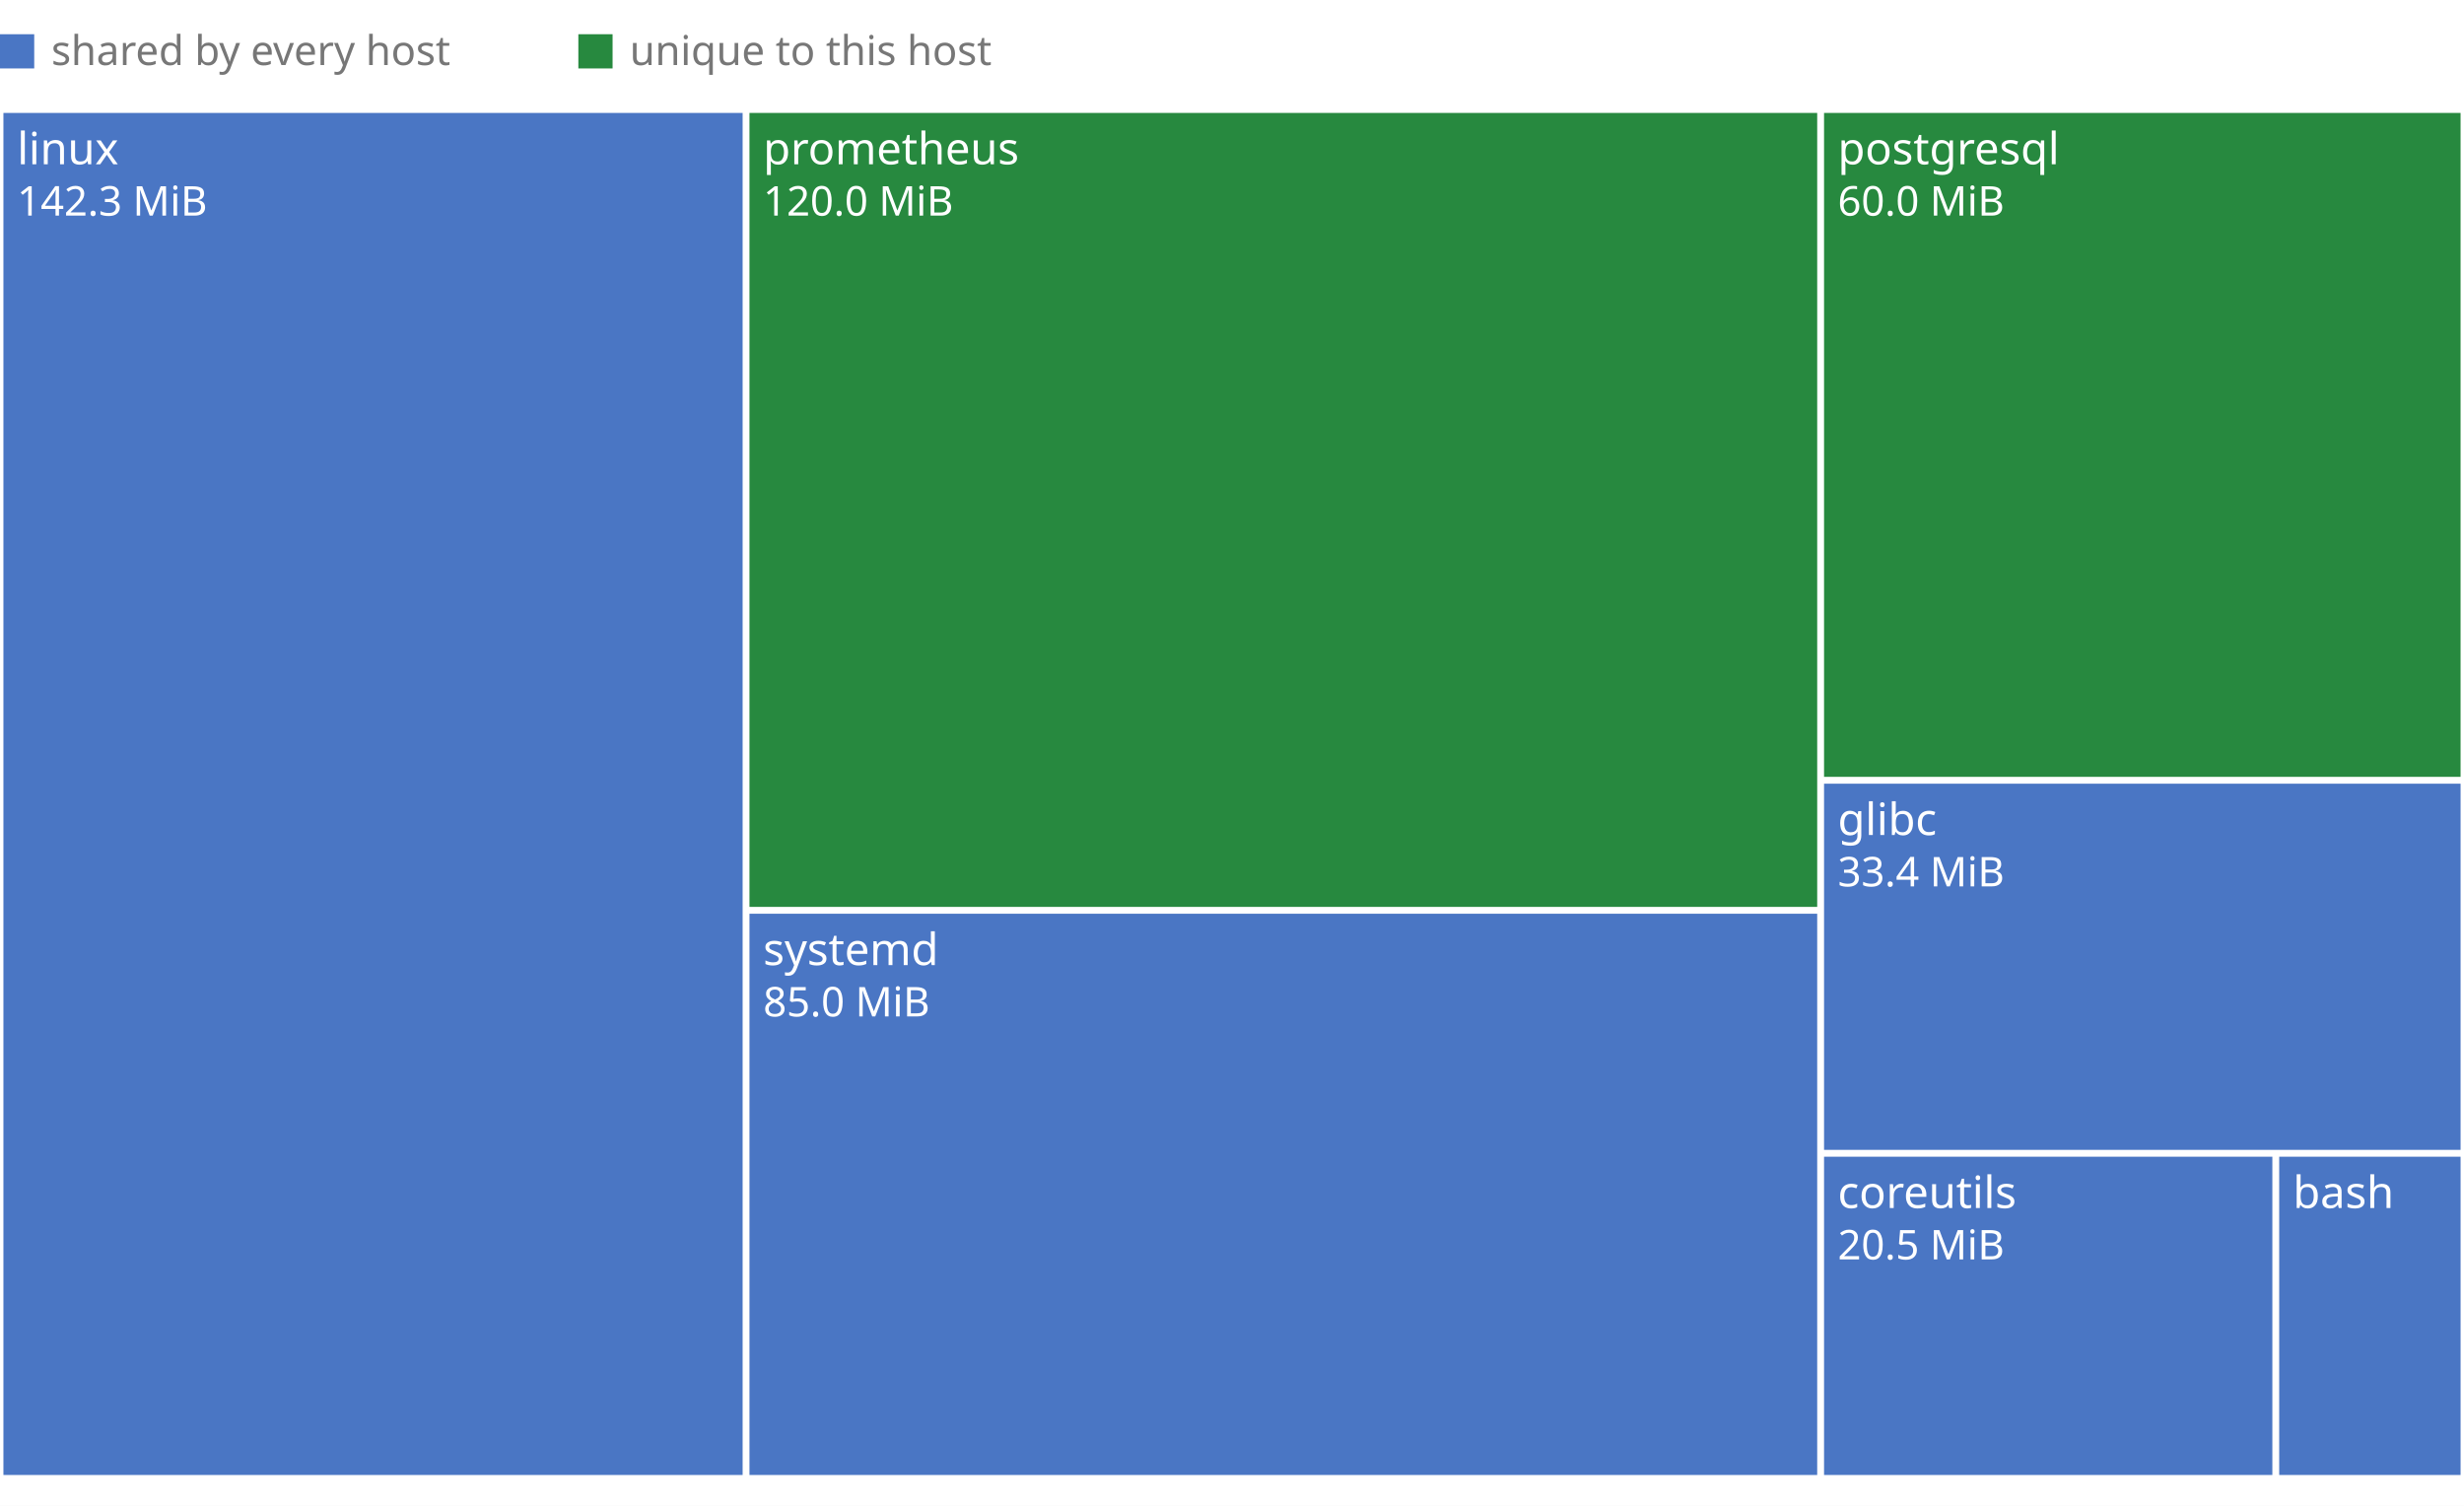
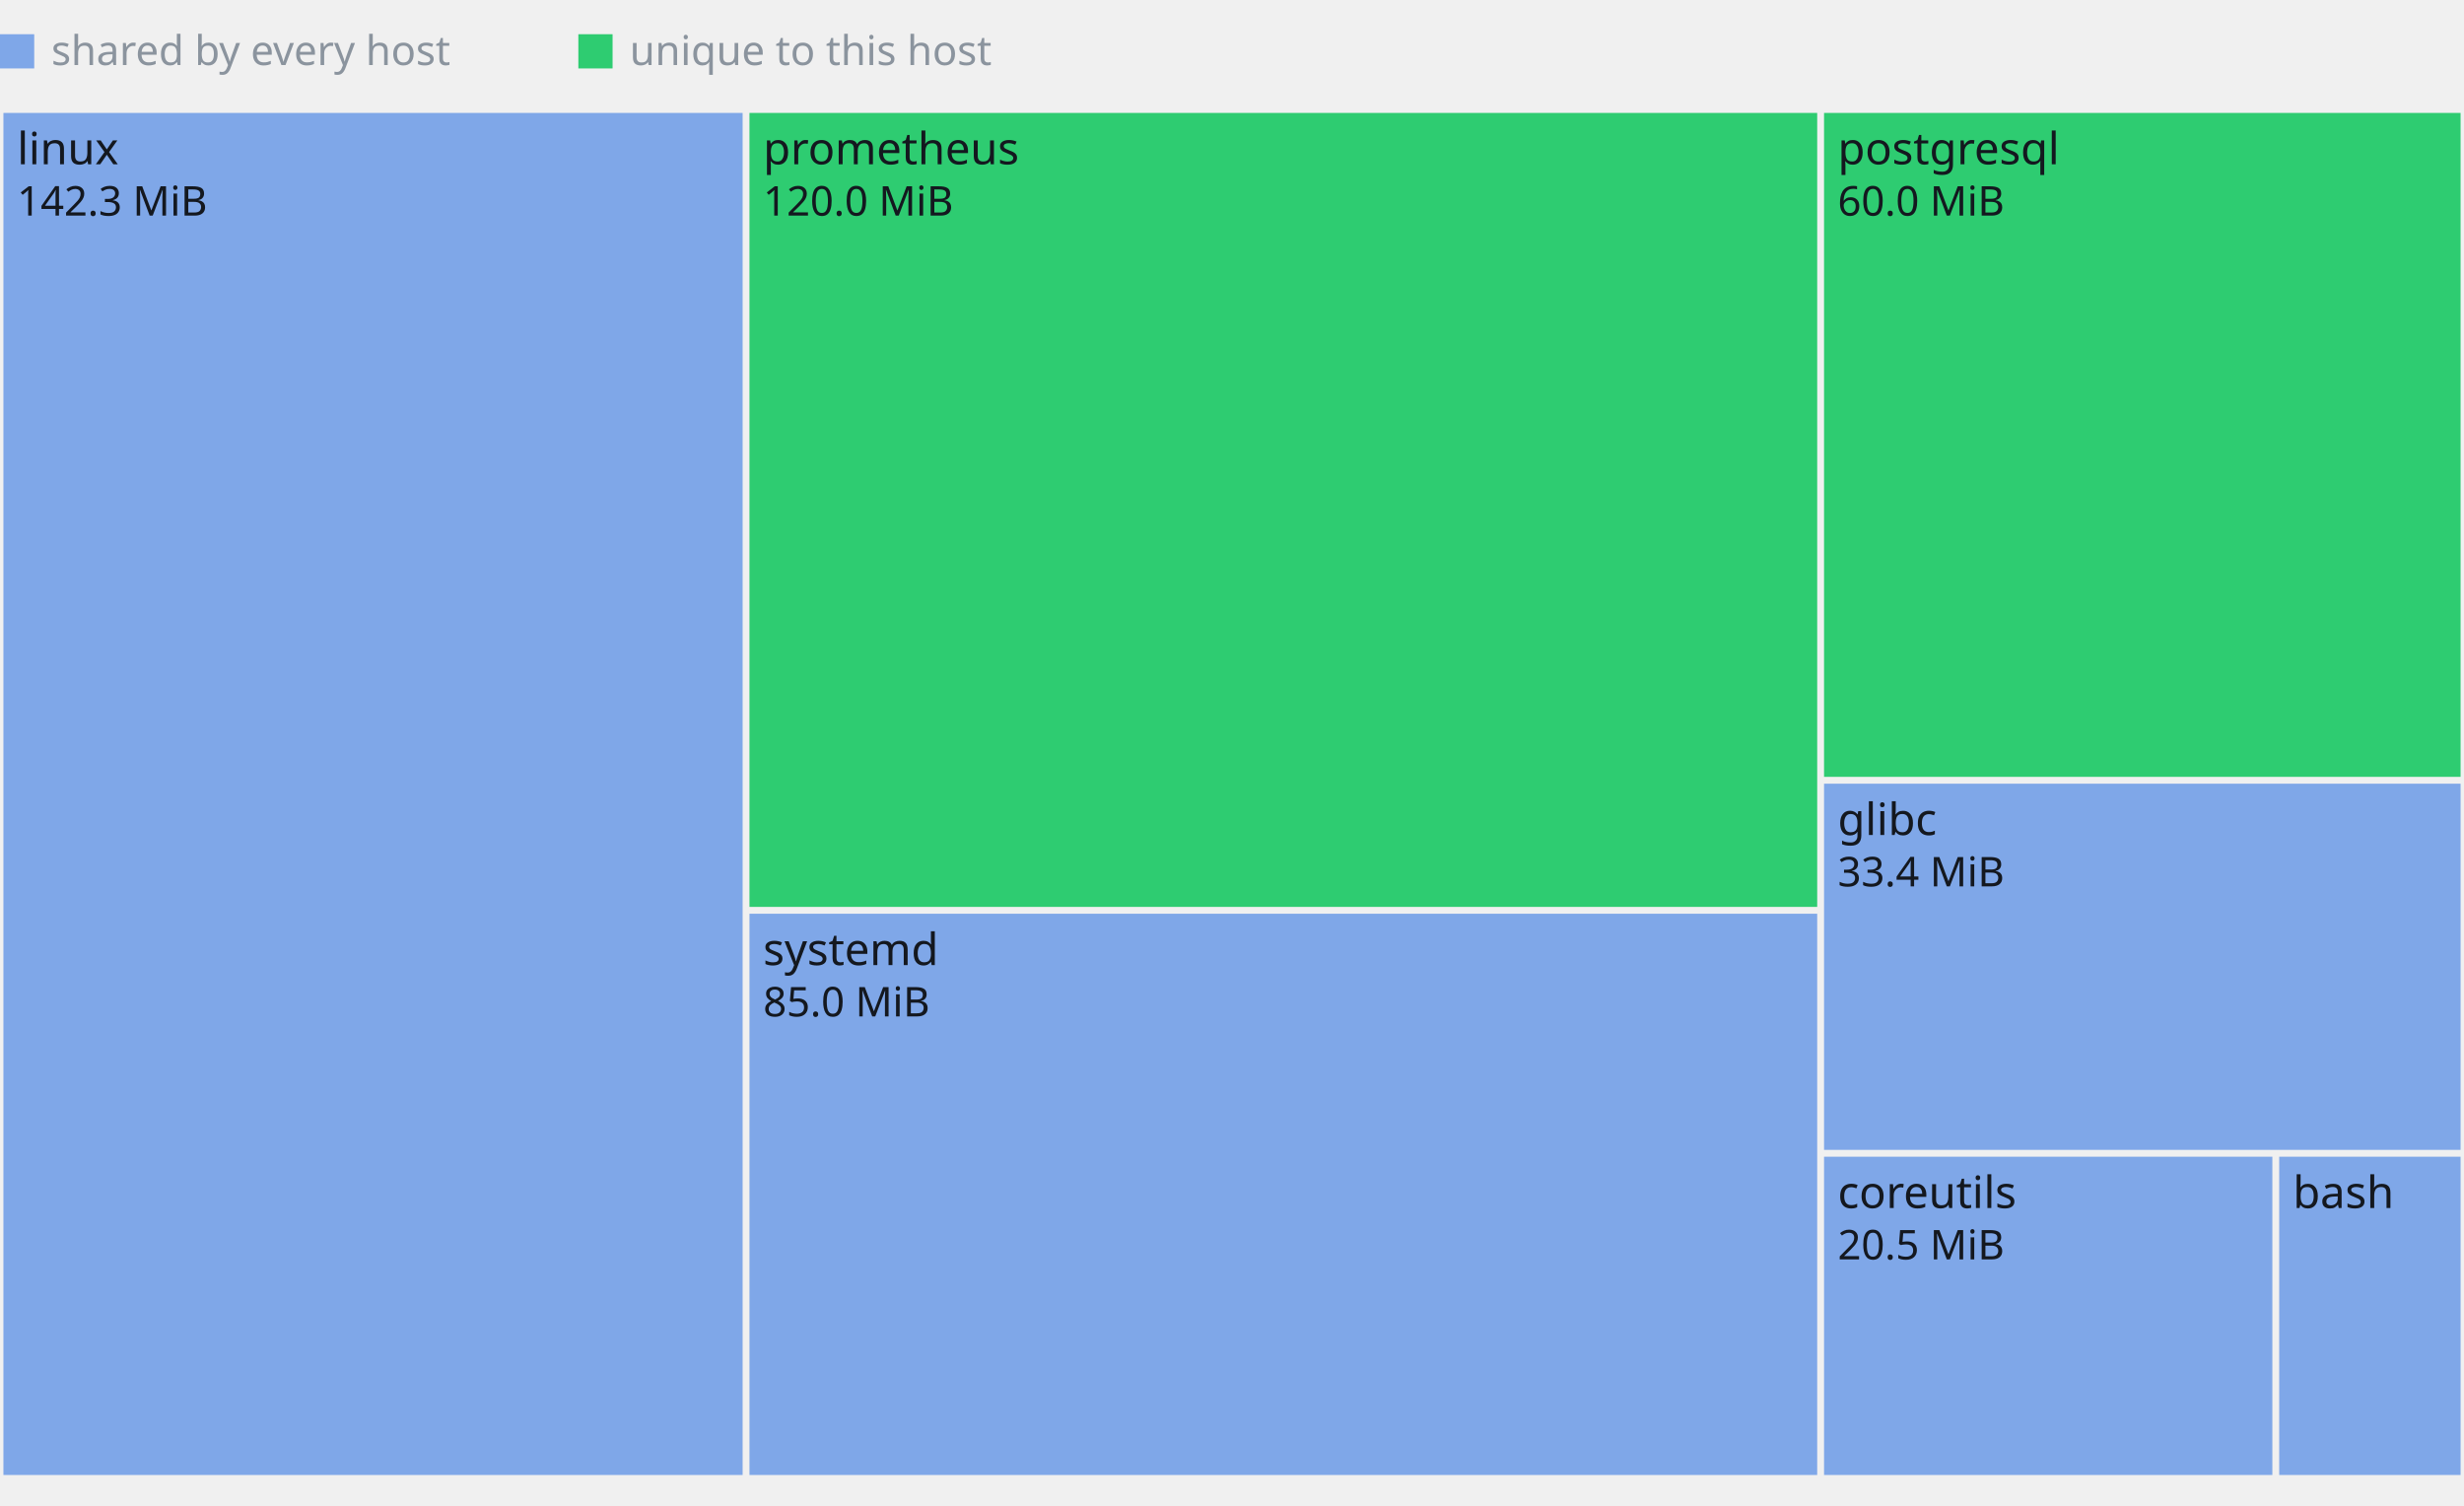
<svg xmlns="http://www.w3.org/2000/svg" viewBox="0 0 720 440" width="720" height="440" role="img" font-family="ui-sans-serif, system-ui, sans-serif">
-   <rect x="0" y="0" width="720" height="440" fill="#ffffff" />
-   <rect x="0" y="10" width="10" height="10" fill="#4a76c4" />
-   <text x="15" y="19" font-size="12" fill="#777777">shared by every host</text>
-   <rect x="169" y="10" width="10" height="10" fill="#27893f" />
-   <text x="184" y="19" font-size="12" fill="#777777">unique to this host</text>
-   <rect x="1" y="33" width="216" height="398" fill="#4a76c4" />
-   <text x="5" y="48" font-size="13" fill="#ffffff">linux</text>
-   <text x="5" y="63" font-size="12" fill="#ffffff">142.3 MiB</text>
-   <rect x="219" y="33" width="312" height="232" fill="#27893f" />
-   <text x="223" y="48" font-size="13" fill="#ffffff">prometheus</text>
-   <text x="223" y="63" font-size="12" fill="#ffffff">120.0 MiB</text>
-   <rect x="219" y="267" width="312" height="164" fill="#4a76c4" />
-   <text x="223" y="282" font-size="13" fill="#ffffff">systemd</text>
-   <text x="223" y="297" font-size="12" fill="#ffffff">85.0 MiB</text>
-   <rect x="533" y="33" width="186" height="194" fill="#27893f" />
-   <text x="537" y="48" font-size="13" fill="#ffffff">postgresql</text>
-   <text x="537" y="63" font-size="12" fill="#ffffff">60.0 MiB</text>
-   <rect x="533" y="229" width="186" height="107" fill="#4a76c4" />
-   <text x="537" y="244" font-size="13" fill="#ffffff">glibc</text>
-   <text x="537" y="259" font-size="12" fill="#ffffff">33.4 MiB</text>
-   <rect x="533" y="338" width="131" height="93" fill="#4a76c4" />
-   <text x="537" y="353" font-size="13" fill="#ffffff">coreutils</text>
-   <text x="537" y="368" font-size="12" fill="#ffffff">20.5 MiB</text>
-   <rect x="666" y="338" width="53" height="93" fill="#4a76c4" />
-   <text x="670" y="353" font-size="13" fill="#ffffff">bash</text>
+   <rect x="0" y="0" width="720" height="440" fill="transparent" />
+   <rect x="0" y="10" width="10" height="10" fill="#7fa7e8" />
+   <text x="15" y="19" font-size="12" fill="#8b949e">shared by every host</text>
+   <rect x="169" y="10" width="10" height="10" fill="#2ecc71" />
+   <text x="184" y="19" font-size="12" fill="#8b949e">unique to this host</text>
+   <rect x="1" y="33" width="216" height="398" fill="#7fa7e8" />
+   <text x="5" y="48" font-size="13" fill="#14181f">linux</text>
+   <text x="5" y="63" font-size="12" fill="#14181f">142.3 MiB</text>
+   <rect x="219" y="33" width="312" height="232" fill="#2ecc71" />
+   <text x="223" y="48" font-size="13" fill="#14181f">prometheus</text>
+   <text x="223" y="63" font-size="12" fill="#14181f">120.0 MiB</text>
+   <rect x="219" y="267" width="312" height="164" fill="#7fa7e8" />
+   <text x="223" y="282" font-size="13" fill="#14181f">systemd</text>
+   <text x="223" y="297" font-size="12" fill="#14181f">85.0 MiB</text>
+   <rect x="533" y="33" width="186" height="194" fill="#2ecc71" />
+   <text x="537" y="48" font-size="13" fill="#14181f">postgresql</text>
+   <text x="537" y="63" font-size="12" fill="#14181f">60.0 MiB</text>
+   <rect x="533" y="229" width="186" height="107" fill="#7fa7e8" />
+   <text x="537" y="244" font-size="13" fill="#14181f">glibc</text>
+   <text x="537" y="259" font-size="12" fill="#14181f">33.4 MiB</text>
+   <rect x="533" y="338" width="131" height="93" fill="#7fa7e8" />
+   <text x="537" y="353" font-size="13" fill="#14181f">coreutils</text>
+   <text x="537" y="368" font-size="12" fill="#14181f">20.5 MiB</text>
+   <rect x="666" y="338" width="53" height="93" fill="#7fa7e8" />
+   <text x="670" y="353" font-size="13" fill="#14181f">bash</text>
</svg>
